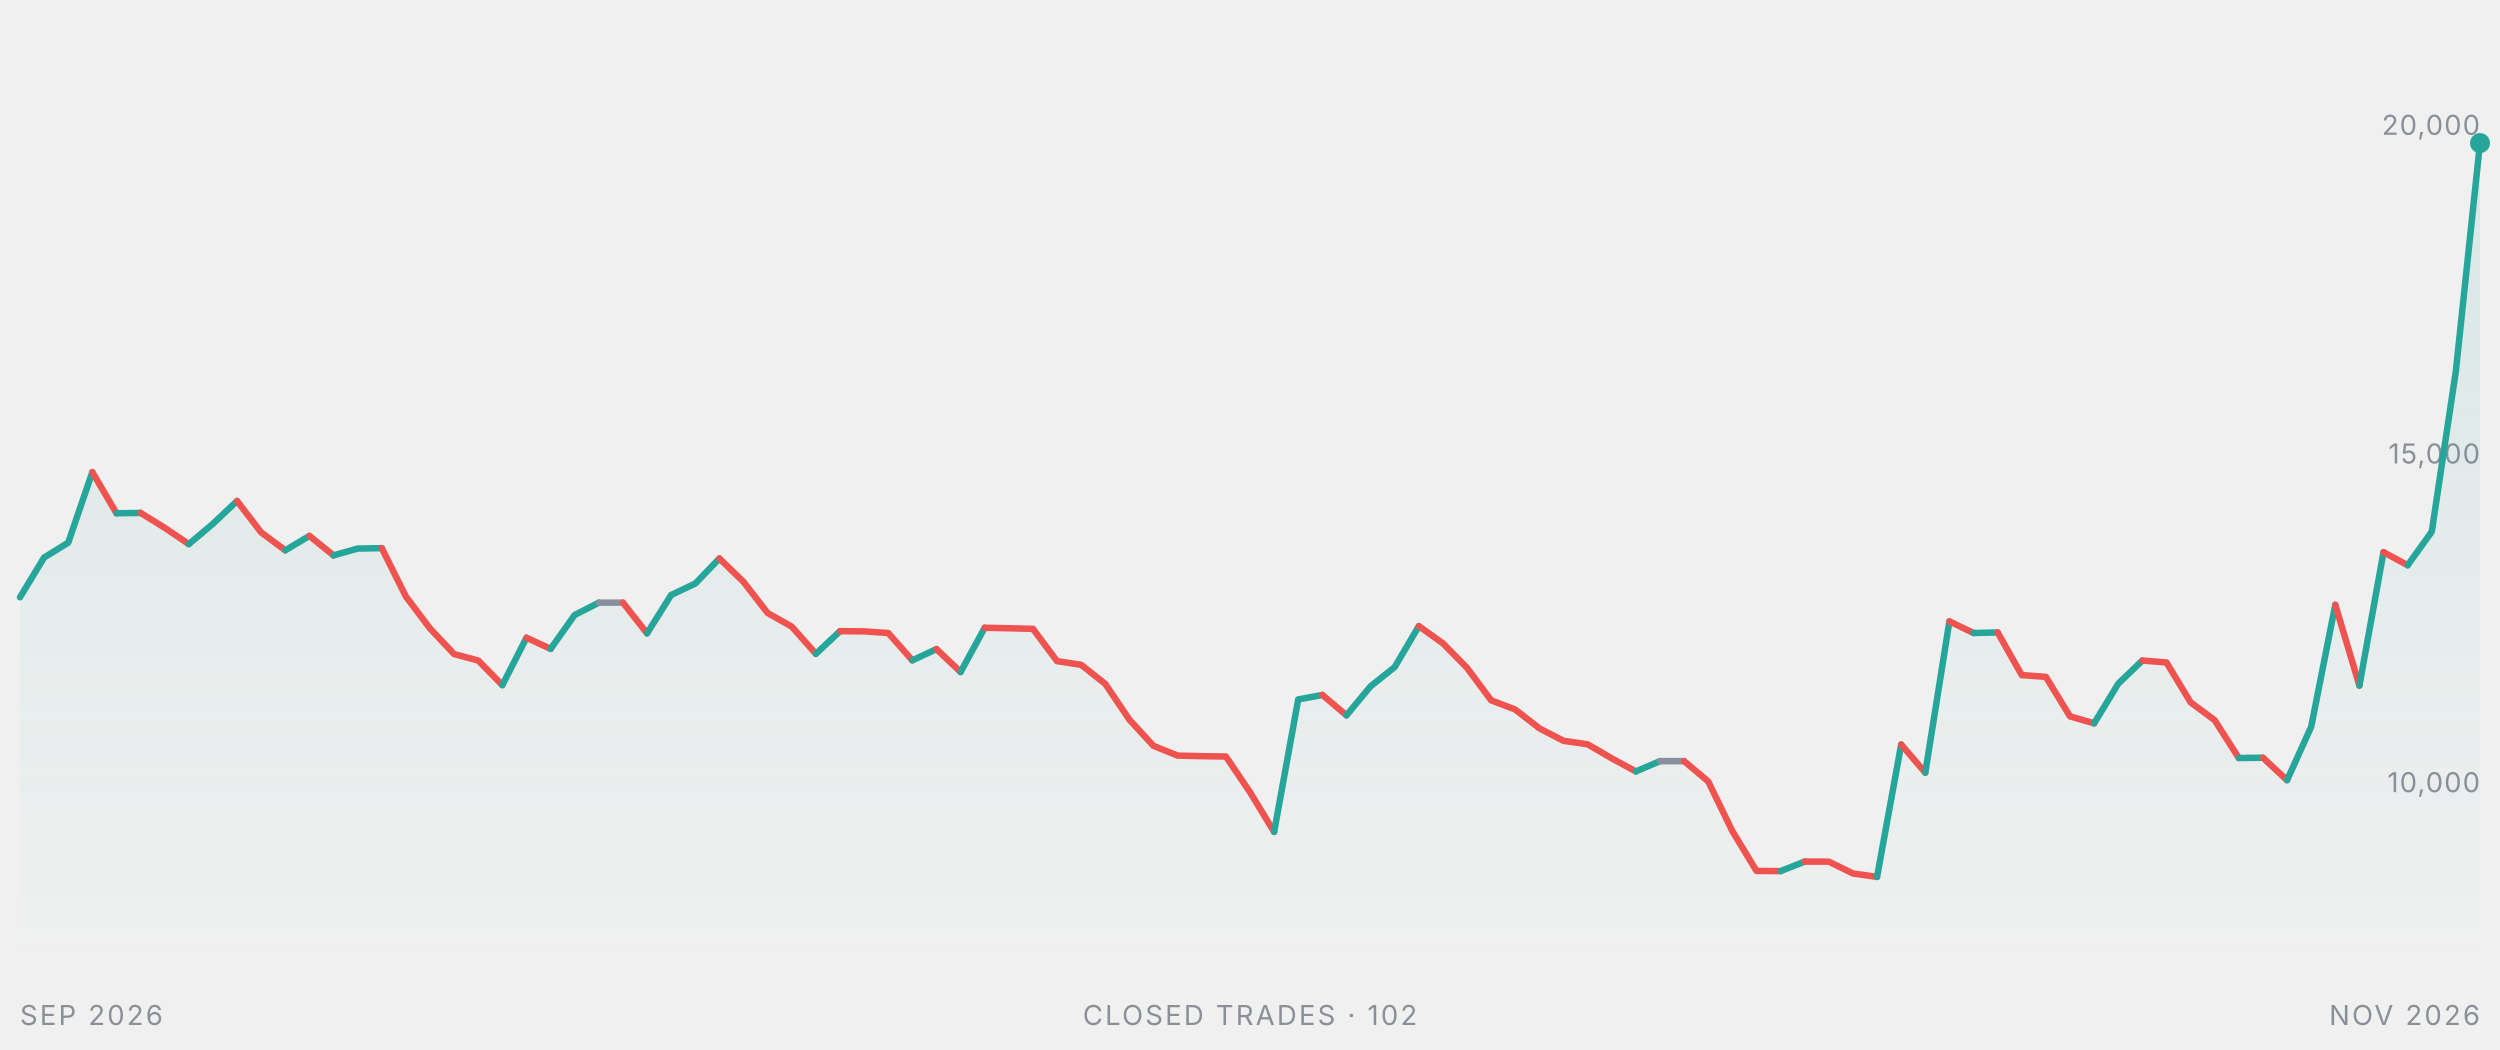
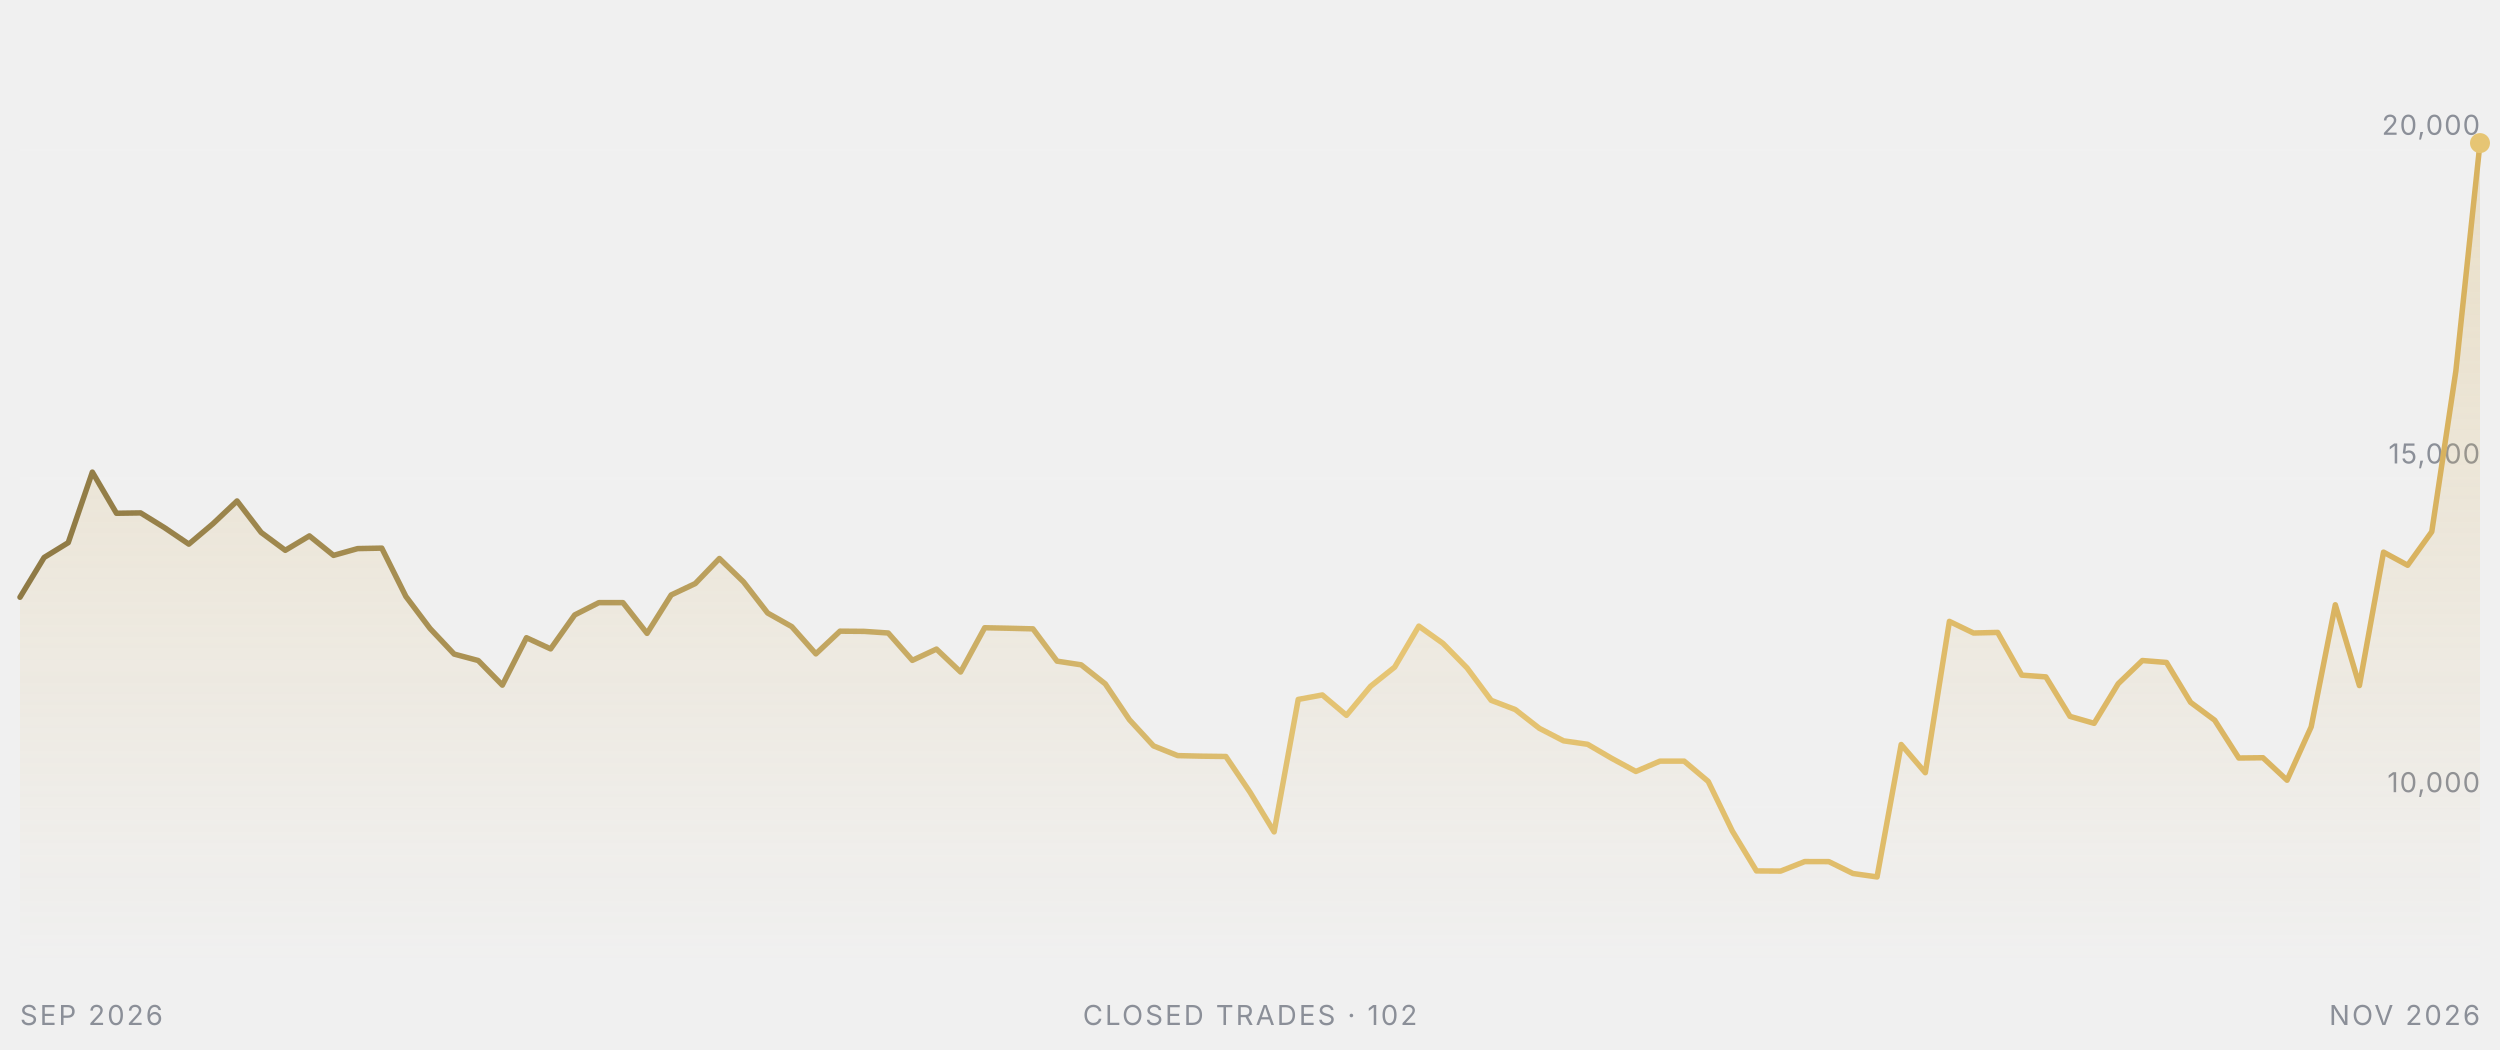
<svg xmlns="http://www.w3.org/2000/svg" viewBox="0 0 1000 420" width="1000" height="420" role="img" aria-label="Equity curve of 102 closed trades, September to November 2026">
  <defs>
    <linearGradient id="fill" x1="0" y1="0" x2="0" y2="1">
-       <stop offset="0%" stop-color="#26a69a" stop-opacity="0.12" />
-       <stop offset="100%" stop-color="#26a69a" stop-opacity="0" />
+       <stop offset="0%" stop-color="#d8b25f" stop-opacity="0.28" />
+       <stop offset="100%" stop-color="#d8b25f" stop-opacity="0" />
    </linearGradient>
    <linearGradient id="stroke" x1="0" y1="0" x2="1" y2="0">
      <stop offset="0%" stop-color="#8f7a45" />
      <stop offset="55%" stop-color="#e6c574" />
      <stop offset="100%" stop-color="#d8b25f" />
    </linearGradient>
    <style>
    .ax{font:11px ui-sans-serif,system-ui,-apple-system,sans-serif;fill:#8b8f98;letter-spacing:.04em}
    .lbl{font:11px ui-sans-serif,system-ui,-apple-system,sans-serif;fill:#8b8f98;letter-spacing:.08em}
  </style>
  </defs>
  <rect width="1000" height="420" fill="none" />
  <line x1="8" y1="322.88" x2="992" y2="322.88" stroke="#ffffff" stroke-opacity="0.07" stroke-width="1" />
  <text x="992" y="316.88" text-anchor="end" class="ax">10,000</text>
  <line x1="8" y1="191.40" x2="992" y2="191.40" stroke="#ffffff" stroke-opacity="0.07" stroke-width="1" />
  <text x="992" y="185.40" text-anchor="end" class="ax">15,000</text>
  <line x1="8" y1="59.93" x2="992" y2="59.93" stroke="#ffffff" stroke-opacity="0.07" stroke-width="1" />
  <text x="992" y="53.93" text-anchor="end" class="ax">20,000</text>
  <path d="M8.00,238.89 L17.65,222.99 L27.29,217.06 L36.94,188.85 L46.59,205.31 L56.24,205.16 L65.88,211.12 L75.53,217.65 L85.18,209.50 L94.82,200.39 L104.47,212.98 L114.12,220.12 L123.76,214.36 L133.41,222.15 L143.06,219.44 L152.71,219.25 L162.35,238.58 L172.00,251.39 L181.65,261.63 L191.29,264.21 L200.94,274.05 L210.59,255.09 L220.24,259.55 L229.88,245.97 L239.53,241.06 L249.18,241.06 L258.82,253.34 L268.47,237.98 L278.12,233.41 L287.76,223.40 L297.41,232.75 L307.06,245.21 L316.71,250.65 L326.35,261.54 L336.00,252.47 L345.65,252.55 L355.29,253.20 L364.94,264.14 L374.59,259.64 L384.24,268.80 L393.88,251.10 L403.53,251.30 L413.18,251.54 L422.82,264.46 L432.47,265.93 L442.12,273.56 L451.76,287.88 L461.41,298.36 L471.06,302.24 L480.71,302.47 L490.35,302.60 L500.00,316.87 L509.65,332.75 L519.29,279.77 L528.94,277.98 L538.59,286.12 L548.24,274.51 L557.88,266.83 L567.53,250.45 L577.18,257.35 L586.82,267.17 L596.47,280.13 L606.12,283.83 L615.76,291.34 L625.41,296.33 L635.06,297.72 L644.71,303.35 L654.35,308.58 L664.00,304.45 L673.65,304.45 L683.29,312.57 L692.94,332.44 L702.59,348.37 L712.24,348.44 L721.88,344.63 L731.53,344.65 L741.18,349.40 L750.82,350.77 L760.47,297.81 L770.12,309.07 L779.76,248.55 L789.41,253.21 L799.06,252.97 L808.71,270.05 L818.35,270.75 L828.00,286.55 L837.65,289.33 L847.29,273.48 L856.94,264.21 L866.59,264.98 L876.24,280.94 L885.88,288.09 L895.53,303.21 L905.18,303.09 L914.82,312.08 L924.47,290.74 L934.12,241.92 L943.76,274.22 L953.41,220.86 L963.06,226.10 L972.71,212.68 L982.35,148.36 L992.00,57.23 L992.00,386 L8.00,386 Z" fill="url(#fill)" />
-   <g fill="none" aria-label="Equity line colored green on rises and red on declines">
-     <path d="M8.00,238.89 L17.65,222.99 L27.29,217.06 L36.94,188.85" stroke="#26a69a" stroke-width="2.6" stroke-linejoin="round" stroke-linecap="round" />
-     <path d="M36.94,188.85 L46.59,205.31" stroke="#ef5350" stroke-width="2.6" stroke-linejoin="round" stroke-linecap="round" />
-     <path d="M46.59,205.31 L56.24,205.16" stroke="#26a69a" stroke-width="2.6" stroke-linejoin="round" stroke-linecap="round" />
-     <path d="M56.24,205.16 L65.88,211.12 L75.53,217.65" stroke="#ef5350" stroke-width="2.6" stroke-linejoin="round" stroke-linecap="round" />
-     <path d="M75.53,217.65 L85.18,209.50 L94.82,200.39" stroke="#26a69a" stroke-width="2.6" stroke-linejoin="round" stroke-linecap="round" />
-     <path d="M94.82,200.39 L104.47,212.98 L114.12,220.12" stroke="#ef5350" stroke-width="2.6" stroke-linejoin="round" stroke-linecap="round" />
-     <path d="M114.12,220.12 L123.76,214.36" stroke="#26a69a" stroke-width="2.6" stroke-linejoin="round" stroke-linecap="round" />
-     <path d="M123.76,214.36 L133.41,222.15" stroke="#ef5350" stroke-width="2.6" stroke-linejoin="round" stroke-linecap="round" />
-     <path d="M133.41,222.15 L143.06,219.44 L152.71,219.25" stroke="#26a69a" stroke-width="2.6" stroke-linejoin="round" stroke-linecap="round" />
-     <path d="M152.71,219.25 L162.35,238.58 L172.00,251.39 L181.65,261.63 L191.29,264.21 L200.94,274.05" stroke="#ef5350" stroke-width="2.6" stroke-linejoin="round" stroke-linecap="round" />
-     <path d="M200.94,274.05 L210.59,255.09" stroke="#26a69a" stroke-width="2.6" stroke-linejoin="round" stroke-linecap="round" />
-     <path d="M210.59,255.09 L220.24,259.55" stroke="#ef5350" stroke-width="2.6" stroke-linejoin="round" stroke-linecap="round" />
-     <path d="M220.24,259.55 L229.88,245.97 L239.53,241.06" stroke="#26a69a" stroke-width="2.6" stroke-linejoin="round" stroke-linecap="round" />
-     <path d="M239.53,241.06 L249.18,241.06" stroke="#87909c" stroke-width="2.6" stroke-linejoin="round" stroke-linecap="round" />
-     <path d="M249.18,241.06 L258.82,253.34" stroke="#ef5350" stroke-width="2.6" stroke-linejoin="round" stroke-linecap="round" />
-     <path d="M258.82,253.34 L268.47,237.98 L278.12,233.41 L287.76,223.40" stroke="#26a69a" stroke-width="2.6" stroke-linejoin="round" stroke-linecap="round" />
-     <path d="M287.76,223.40 L297.41,232.75 L307.06,245.21 L316.71,250.65 L326.35,261.54" stroke="#ef5350" stroke-width="2.6" stroke-linejoin="round" stroke-linecap="round" />
-     <path d="M326.35,261.54 L336.00,252.47" stroke="#26a69a" stroke-width="2.6" stroke-linejoin="round" stroke-linecap="round" />
-     <path d="M336.00,252.47 L345.65,252.55 L355.29,253.20 L364.94,264.14" stroke="#ef5350" stroke-width="2.6" stroke-linejoin="round" stroke-linecap="round" />
-     <path d="M364.94,264.14 L374.59,259.64" stroke="#26a69a" stroke-width="2.6" stroke-linejoin="round" stroke-linecap="round" />
-     <path d="M374.59,259.64 L384.24,268.80" stroke="#ef5350" stroke-width="2.6" stroke-linejoin="round" stroke-linecap="round" />
-     <path d="M384.24,268.80 L393.88,251.10" stroke="#26a69a" stroke-width="2.6" stroke-linejoin="round" stroke-linecap="round" />
-     <path d="M393.88,251.10 L403.53,251.30 L413.18,251.54 L422.82,264.46 L432.47,265.93 L442.12,273.56 L451.76,287.88 L461.41,298.36 L471.06,302.24 L480.71,302.47 L490.35,302.60 L500.00,316.87 L509.65,332.75" stroke="#ef5350" stroke-width="2.6" stroke-linejoin="round" stroke-linecap="round" />
-     <path d="M509.65,332.75 L519.29,279.77 L528.94,277.98" stroke="#26a69a" stroke-width="2.6" stroke-linejoin="round" stroke-linecap="round" />
-     <path d="M528.94,277.98 L538.59,286.12" stroke="#ef5350" stroke-width="2.6" stroke-linejoin="round" stroke-linecap="round" />
-     <path d="M538.59,286.12 L548.24,274.51 L557.88,266.83 L567.53,250.45" stroke="#26a69a" stroke-width="2.6" stroke-linejoin="round" stroke-linecap="round" />
-     <path d="M567.53,250.45 L577.18,257.35 L586.82,267.17 L596.47,280.13 L606.12,283.83 L615.76,291.34 L625.41,296.33 L635.06,297.72 L644.71,303.35 L654.35,308.58" stroke="#ef5350" stroke-width="2.6" stroke-linejoin="round" stroke-linecap="round" />
-     <path d="M654.35,308.58 L664.00,304.45" stroke="#26a69a" stroke-width="2.6" stroke-linejoin="round" stroke-linecap="round" />
-     <path d="M664.00,304.45 L673.65,304.45" stroke="#87909c" stroke-width="2.6" stroke-linejoin="round" stroke-linecap="round" />
-     <path d="M673.65,304.45 L683.29,312.57 L692.94,332.44 L702.59,348.37 L712.24,348.44" stroke="#ef5350" stroke-width="2.6" stroke-linejoin="round" stroke-linecap="round" />
-     <path d="M712.24,348.44 L721.88,344.63" stroke="#26a69a" stroke-width="2.6" stroke-linejoin="round" stroke-linecap="round" />
-     <path d="M721.88,344.63 L731.53,344.65 L741.18,349.40 L750.82,350.77" stroke="#ef5350" stroke-width="2.6" stroke-linejoin="round" stroke-linecap="round" />
-     <path d="M750.82,350.77 L760.47,297.81" stroke="#26a69a" stroke-width="2.6" stroke-linejoin="round" stroke-linecap="round" />
-     <path d="M760.47,297.81 L770.12,309.07" stroke="#ef5350" stroke-width="2.6" stroke-linejoin="round" stroke-linecap="round" />
-     <path d="M770.12,309.07 L779.76,248.55" stroke="#26a69a" stroke-width="2.6" stroke-linejoin="round" stroke-linecap="round" />
-     <path d="M779.76,248.55 L789.41,253.21" stroke="#ef5350" stroke-width="2.6" stroke-linejoin="round" stroke-linecap="round" />
-     <path d="M789.41,253.21 L799.06,252.97" stroke="#26a69a" stroke-width="2.6" stroke-linejoin="round" stroke-linecap="round" />
-     <path d="M799.06,252.97 L808.71,270.05 L818.35,270.75 L828.00,286.55 L837.65,289.33" stroke="#ef5350" stroke-width="2.6" stroke-linejoin="round" stroke-linecap="round" />
-     <path d="M837.65,289.33 L847.29,273.48 L856.94,264.21" stroke="#26a69a" stroke-width="2.6" stroke-linejoin="round" stroke-linecap="round" />
-     <path d="M856.94,264.21 L866.59,264.98 L876.24,280.94 L885.88,288.09 L895.53,303.21" stroke="#ef5350" stroke-width="2.6" stroke-linejoin="round" stroke-linecap="round" />
-     <path d="M895.53,303.21 L905.18,303.09" stroke="#26a69a" stroke-width="2.6" stroke-linejoin="round" stroke-linecap="round" />
-     <path d="M905.18,303.09 L914.82,312.08" stroke="#ef5350" stroke-width="2.6" stroke-linejoin="round" stroke-linecap="round" />
-     <path d="M914.82,312.08 L924.47,290.74 L934.12,241.92" stroke="#26a69a" stroke-width="2.6" stroke-linejoin="round" stroke-linecap="round" />
-     <path d="M934.12,241.92 L943.76,274.22" stroke="#ef5350" stroke-width="2.6" stroke-linejoin="round" stroke-linecap="round" />
-     <path d="M943.76,274.22 L953.41,220.86" stroke="#26a69a" stroke-width="2.6" stroke-linejoin="round" stroke-linecap="round" />
-     <path d="M953.41,220.86 L963.06,226.10" stroke="#ef5350" stroke-width="2.6" stroke-linejoin="round" stroke-linecap="round" />
-     <path d="M963.06,226.10 L972.71,212.68 L982.35,148.36 L992.00,57.23" stroke="#26a69a" stroke-width="2.6" stroke-linejoin="round" stroke-linecap="round" />
-   </g>
-   <circle cx="992.00" cy="57.23" r="4" fill="#26a69a" />
+   <path d="M8.00,238.89 L17.65,222.99 L27.29,217.06 L36.94,188.85 L46.59,205.31 L56.24,205.16 L65.88,211.12 L75.53,217.65 L85.18,209.50 L94.82,200.39 L104.47,212.98 L114.12,220.12 L123.76,214.36 L133.41,222.15 L143.06,219.44 L152.71,219.25 L162.35,238.58 L172.00,251.39 L181.65,261.63 L191.29,264.21 L200.94,274.05 L210.59,255.09 L220.24,259.55 L229.88,245.97 L239.53,241.06 L249.18,241.06 L258.82,253.34 L268.47,237.98 L278.12,233.41 L287.76,223.40 L297.41,232.75 L307.06,245.21 L316.71,250.65 L326.35,261.54 L336.00,252.47 L345.65,252.55 L355.29,253.20 L364.94,264.14 L374.59,259.64 L384.24,268.80 L393.88,251.10 L403.53,251.30 L413.18,251.54 L422.82,264.46 L432.47,265.93 L442.12,273.56 L451.76,287.88 L461.41,298.36 L471.06,302.24 L480.71,302.47 L490.35,302.60 L500.00,316.87 L509.65,332.75 L519.29,279.77 L528.94,277.98 L538.59,286.12 L548.24,274.51 L557.88,266.83 L567.53,250.45 L577.18,257.35 L586.82,267.17 L596.47,280.13 L606.12,283.83 L615.76,291.34 L625.41,296.33 L635.06,297.72 L644.71,303.35 L654.35,308.58 L664.00,304.45 L673.65,304.45 L683.29,312.57 L692.94,332.44 L702.59,348.37 L712.24,348.44 L721.88,344.63 L731.53,344.65 L741.18,349.40 L750.82,350.77 L760.47,297.81 L770.12,309.07 L779.76,248.55 L789.41,253.21 L799.06,252.97 L808.71,270.05 L818.35,270.75 L828.00,286.55 L837.65,289.33 L847.29,273.48 L856.94,264.21 L866.59,264.98 L876.24,280.94 L885.88,288.09 L895.53,303.21 L905.18,303.09 L914.82,312.08 L924.47,290.74 L934.12,241.92 L943.76,274.22 L953.41,220.86 L963.06,226.10 L972.71,212.68 L982.35,148.36 L992.00,57.23" fill="none" stroke="url(#stroke)" stroke-width="2.2" stroke-linejoin="round" stroke-linecap="round" />
+   <circle cx="992.00" cy="57.23" r="4" fill="#e6c574" />
  <text x="8" y="410" class="lbl">SEP 2026</text>
  <text x="500" y="410" text-anchor="middle" class="lbl">CLOSED TRADES · 102</text>
  <text x="992" y="410" text-anchor="end" class="lbl">NOV 2026</text>
</svg>
